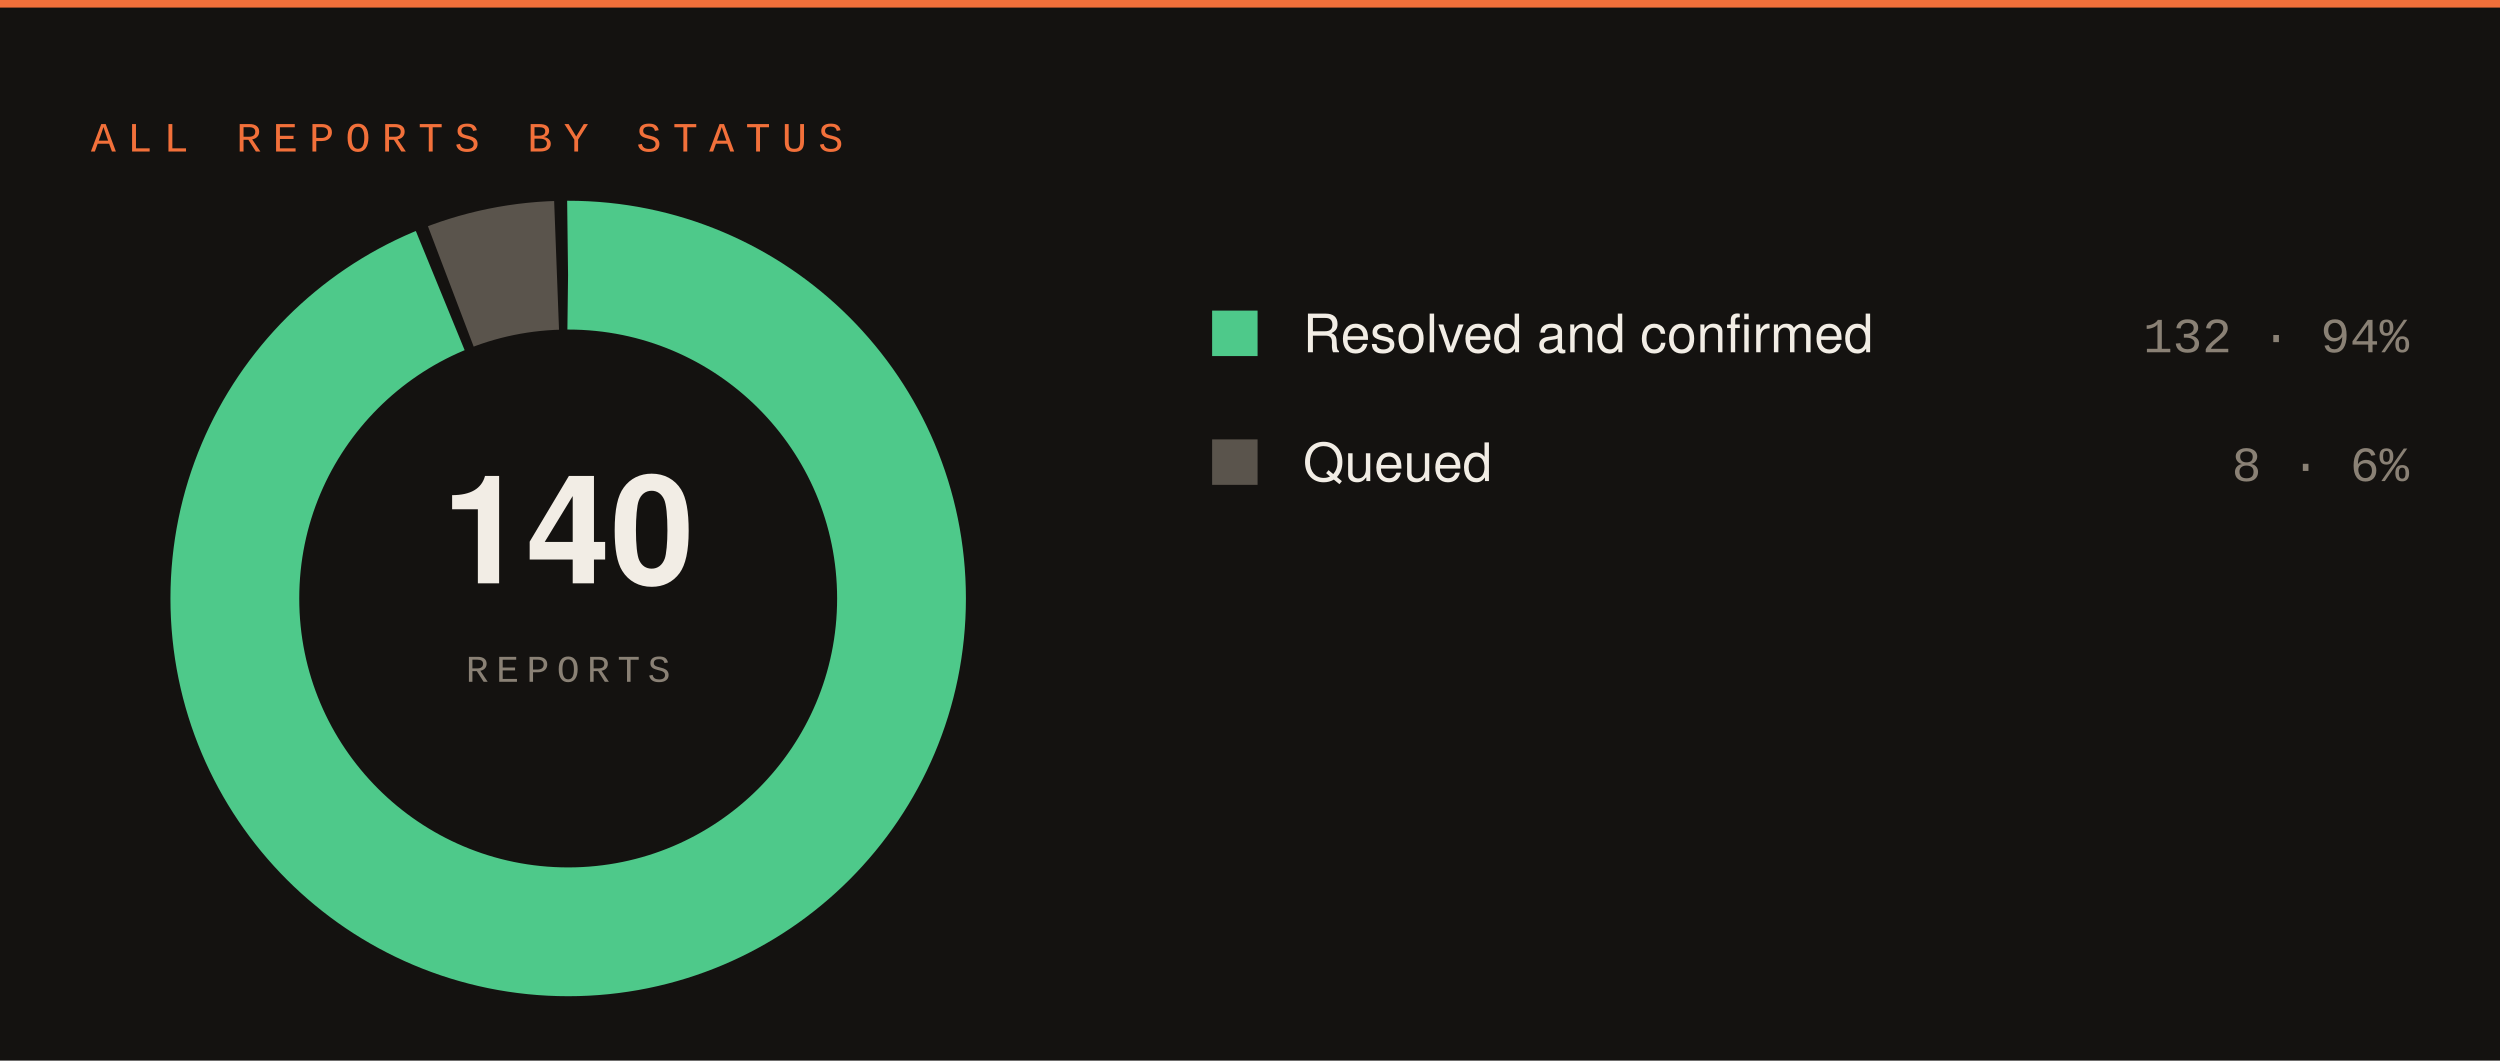
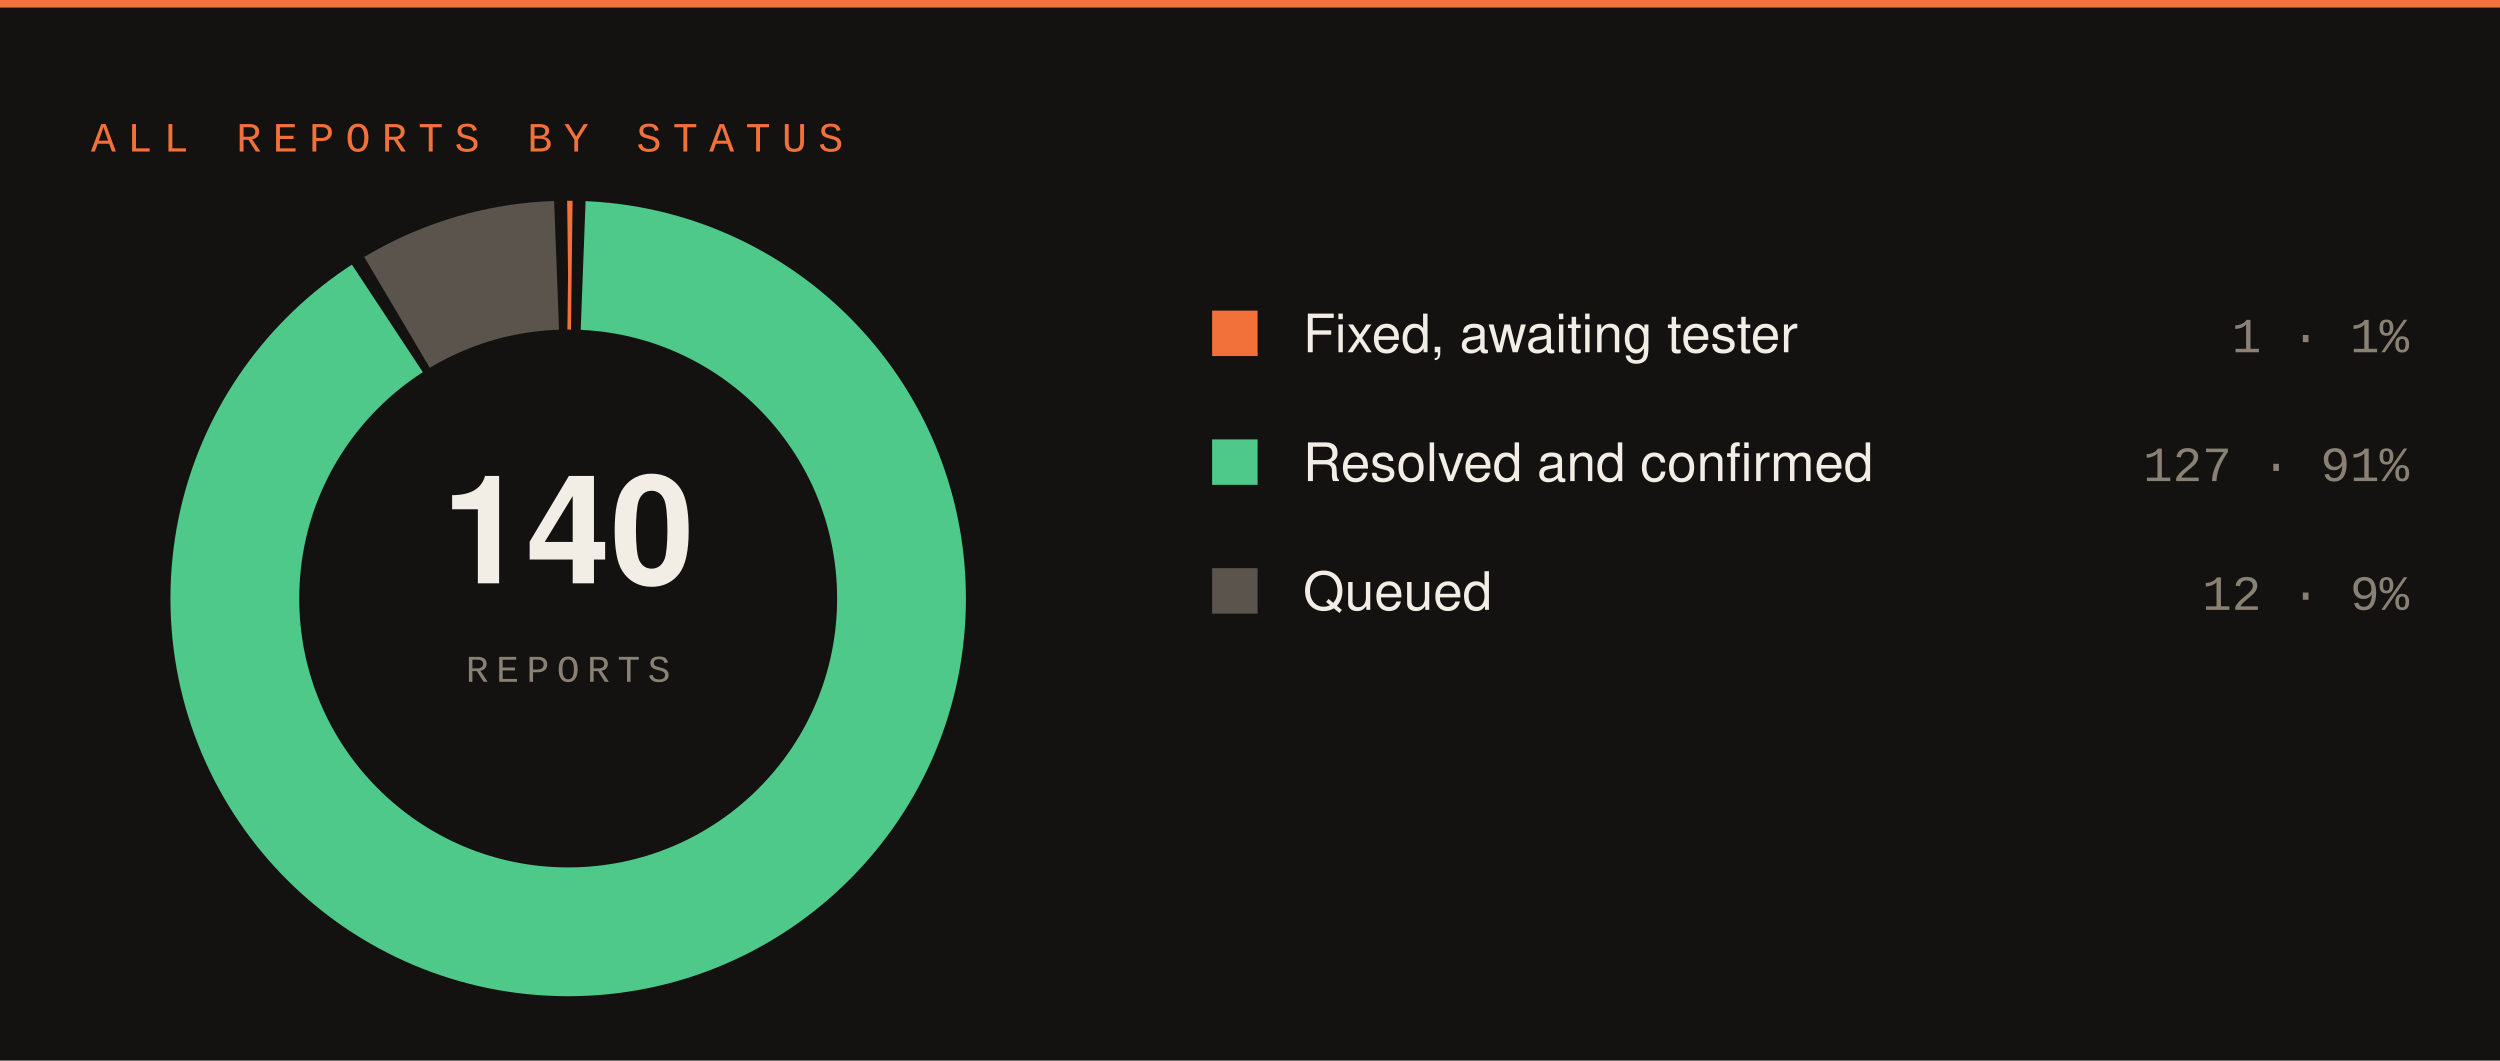
<svg xmlns="http://www.w3.org/2000/svg" width="660" height="280" viewBox="0 0 660 280">
  <rect width="660" height="280" fill="#141210" />
  <rect x="0" y="0" width="660" height="2" fill="#f2703a" />
  <text x="24" y="40" font-family="SFMono-Regular,Consolas,Liberation Mono,monospace" font-size="11" letter-spacing="3" fill="#f2703a">ALL REPORTS BY STATUS</text>
-   <circle cx="150" cy="158" r="88" fill="none" stroke="#4ec98a" stroke-width="34" stroke-dasharray="518.32 34.60" stroke-dashoffset="-0.00" transform="rotate(-90 150 158)" />
-   <circle cx="150" cy="158" r="88" fill="none" stroke="#5a544c" stroke-width="34" stroke-dasharray="28.60 524.32" stroke-dashoffset="-521.32" transform="rotate(-90 150 158)" />
+   <circle cx="150" cy="158" r="88" fill="none" stroke="#f2703a" stroke-width="34" stroke-dasharray="0.95 551.97" stroke-dashoffset="-0.00" transform="rotate(-90 150 158)" />
+   <circle cx="150" cy="158" r="88" fill="none" stroke="#4ec98a" stroke-width="34" stroke-dasharray="498.58 54.34" stroke-dashoffset="-3.95" transform="rotate(-90 150 158)" />
+   <circle cx="150" cy="158" r="88" fill="none" stroke="#5a544c" stroke-width="34" stroke-dasharray="44.39 508.53" stroke-dashoffset="-505.53" transform="rotate(-90 150 158)" />
  <text x="150" y="154" font-family="-apple-system,Segoe UI,Helvetica,Arial,sans-serif" font-size="40" font-weight="700" fill="#f2ede5" text-anchor="middle">140</text>
  <text x="150" y="180" font-family="SFMono-Regular,Consolas,Liberation Mono,monospace" font-size="10" letter-spacing="2" fill="#8a8175" text-anchor="middle">REPORTS</text>
-   <rect x="320" y="82" width="12" height="12" fill="#4ec98a" />
-   <text x="344" y="93" font-family="-apple-system,Segoe UI,Helvetica,Arial,sans-serif" font-size="14" fill="#f2ede5">Resolved and confirmed</text>
-   <text x="636" y="93" font-family="SFMono-Regular,Consolas,Liberation Mono,monospace" font-size="13" fill="#8a8175" text-anchor="end">132 · 94%</text>
-   <rect x="320" y="116" width="12" height="12" fill="#5a544c" />
-   <text x="344" y="127" font-family="-apple-system,Segoe UI,Helvetica,Arial,sans-serif" font-size="14" fill="#f2ede5">Queued</text>
-   <text x="636" y="127" font-family="SFMono-Regular,Consolas,Liberation Mono,monospace" font-size="13" fill="#8a8175" text-anchor="end">8 · 6%</text>
+   <rect x="320" y="82" width="12" height="12" fill="#f2703a" />
+   <text x="344" y="93" font-family="-apple-system,Segoe UI,Helvetica,Arial,sans-serif" font-size="14" fill="#f2ede5">Fixed, awaiting tester</text>
+   <text x="636" y="93" font-family="SFMono-Regular,Consolas,Liberation Mono,monospace" font-size="13" fill="#8a8175" text-anchor="end">1 · 1%</text>
+   <rect x="320" y="116" width="12" height="12" fill="#4ec98a" />
+   <text x="344" y="127" font-family="-apple-system,Segoe UI,Helvetica,Arial,sans-serif" font-size="14" fill="#f2ede5">Resolved and confirmed</text>
+   <text x="636" y="127" font-family="SFMono-Regular,Consolas,Liberation Mono,monospace" font-size="13" fill="#8a8175" text-anchor="end">127 · 91%</text>
+   <rect x="320" y="150" width="12" height="12" fill="#5a544c" />
+   <text x="344" y="161" font-family="-apple-system,Segoe UI,Helvetica,Arial,sans-serif" font-size="14" fill="#f2ede5">Queued</text>
+   <text x="636" y="161" font-family="SFMono-Regular,Consolas,Liberation Mono,monospace" font-size="13" fill="#8a8175" text-anchor="end">12 · 9%</text>
</svg>
